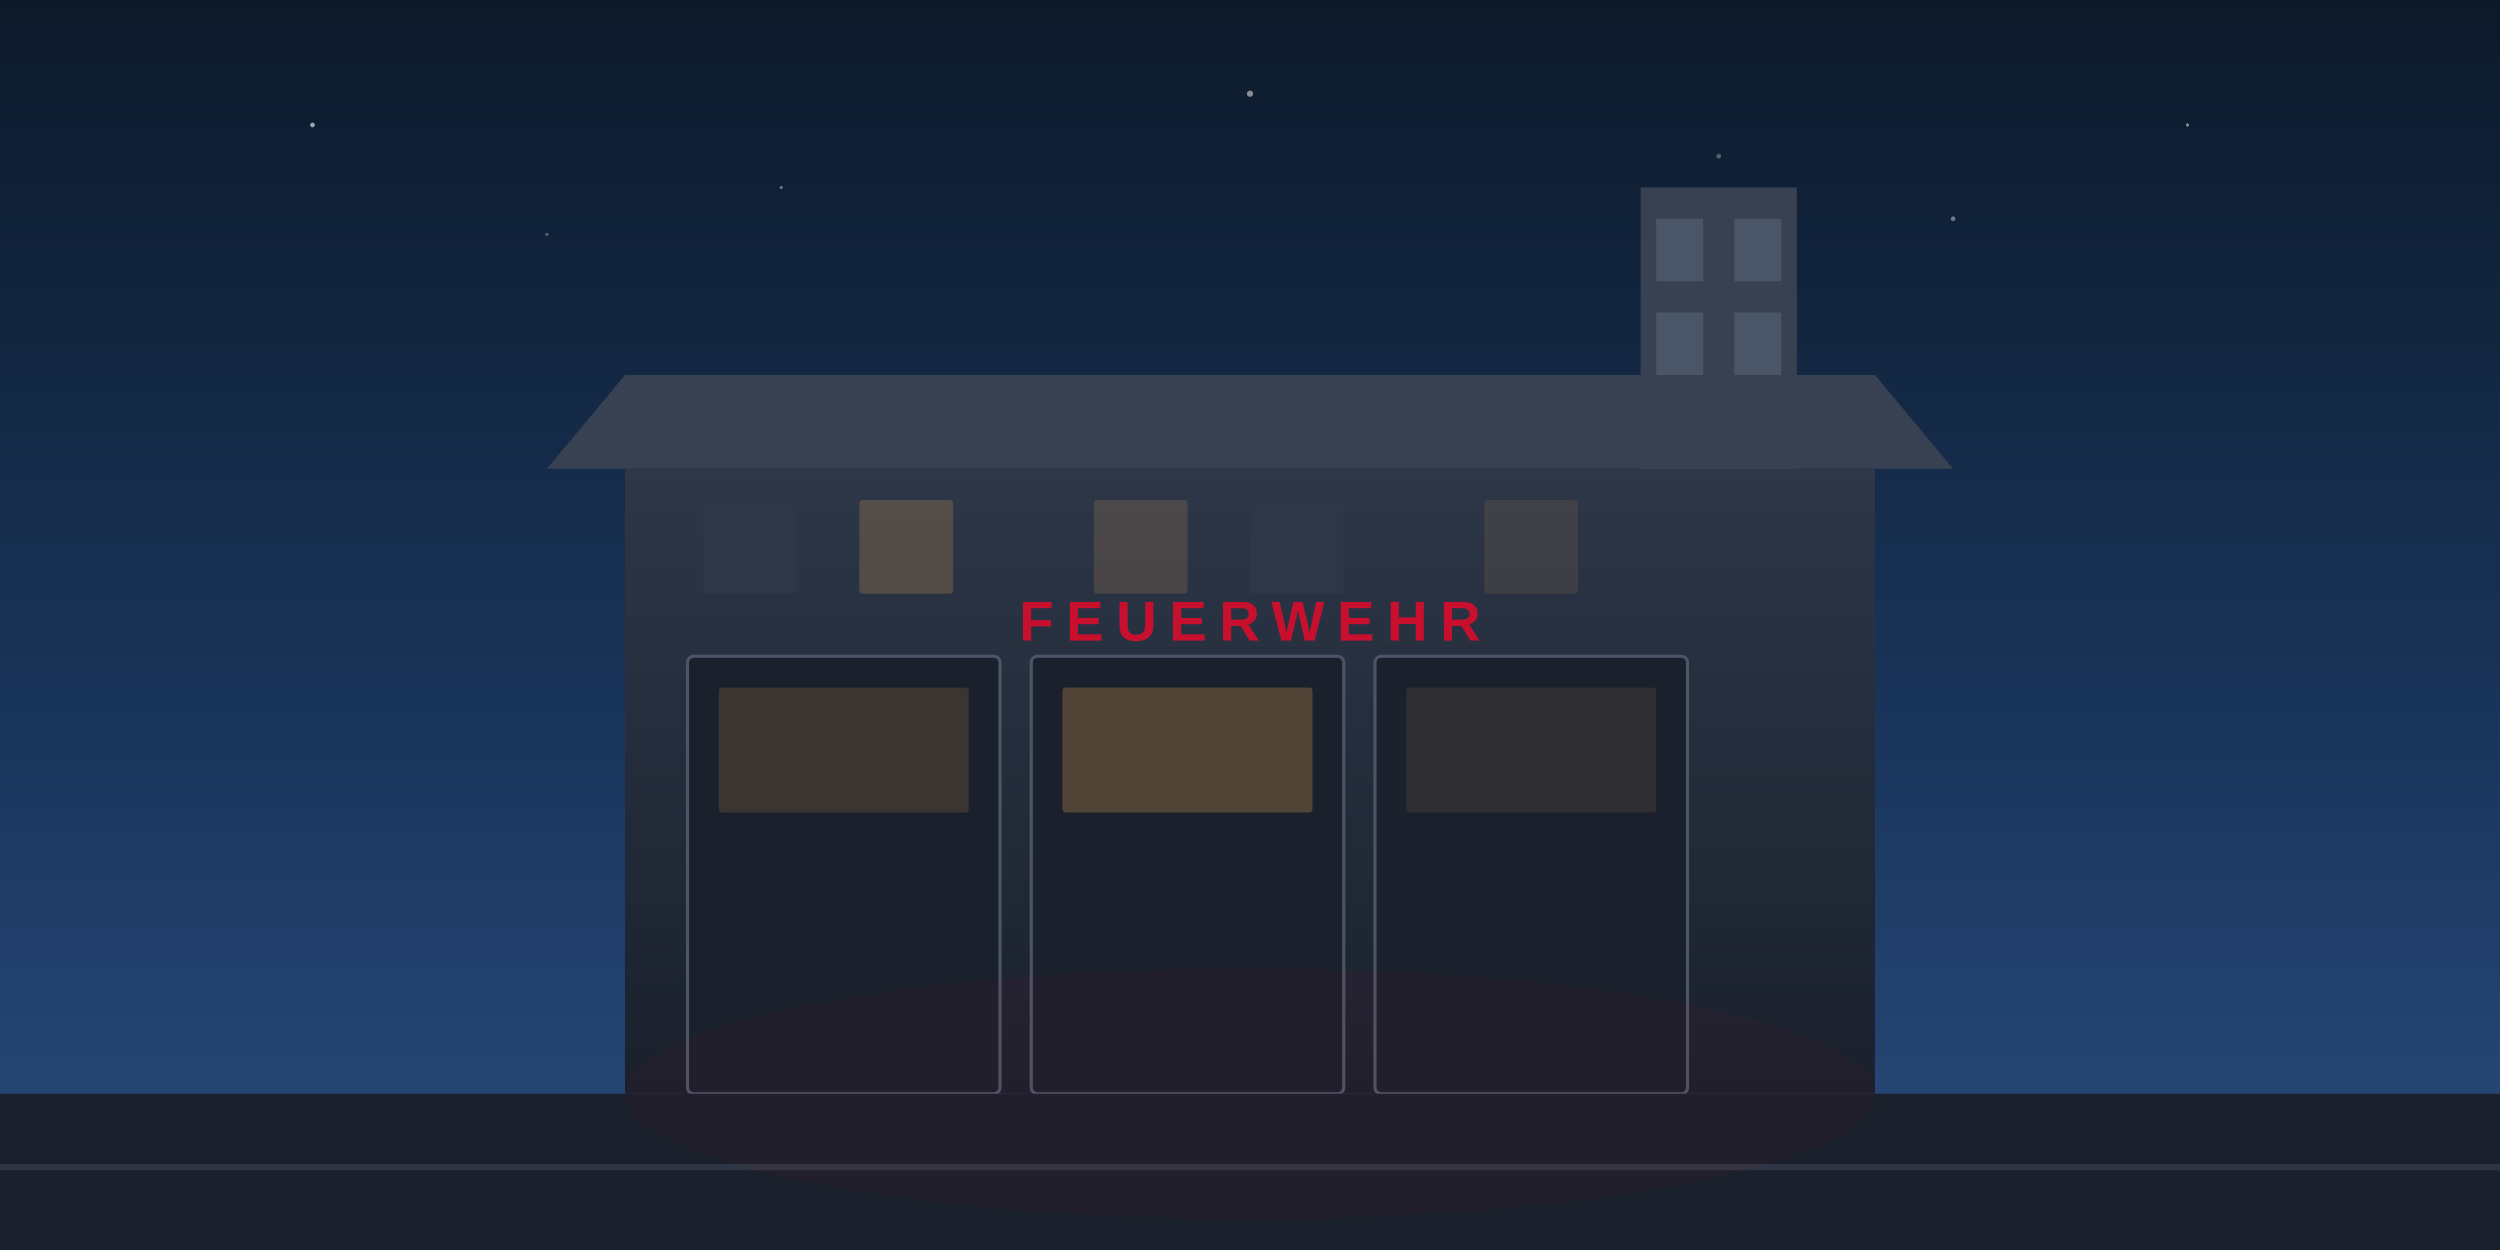
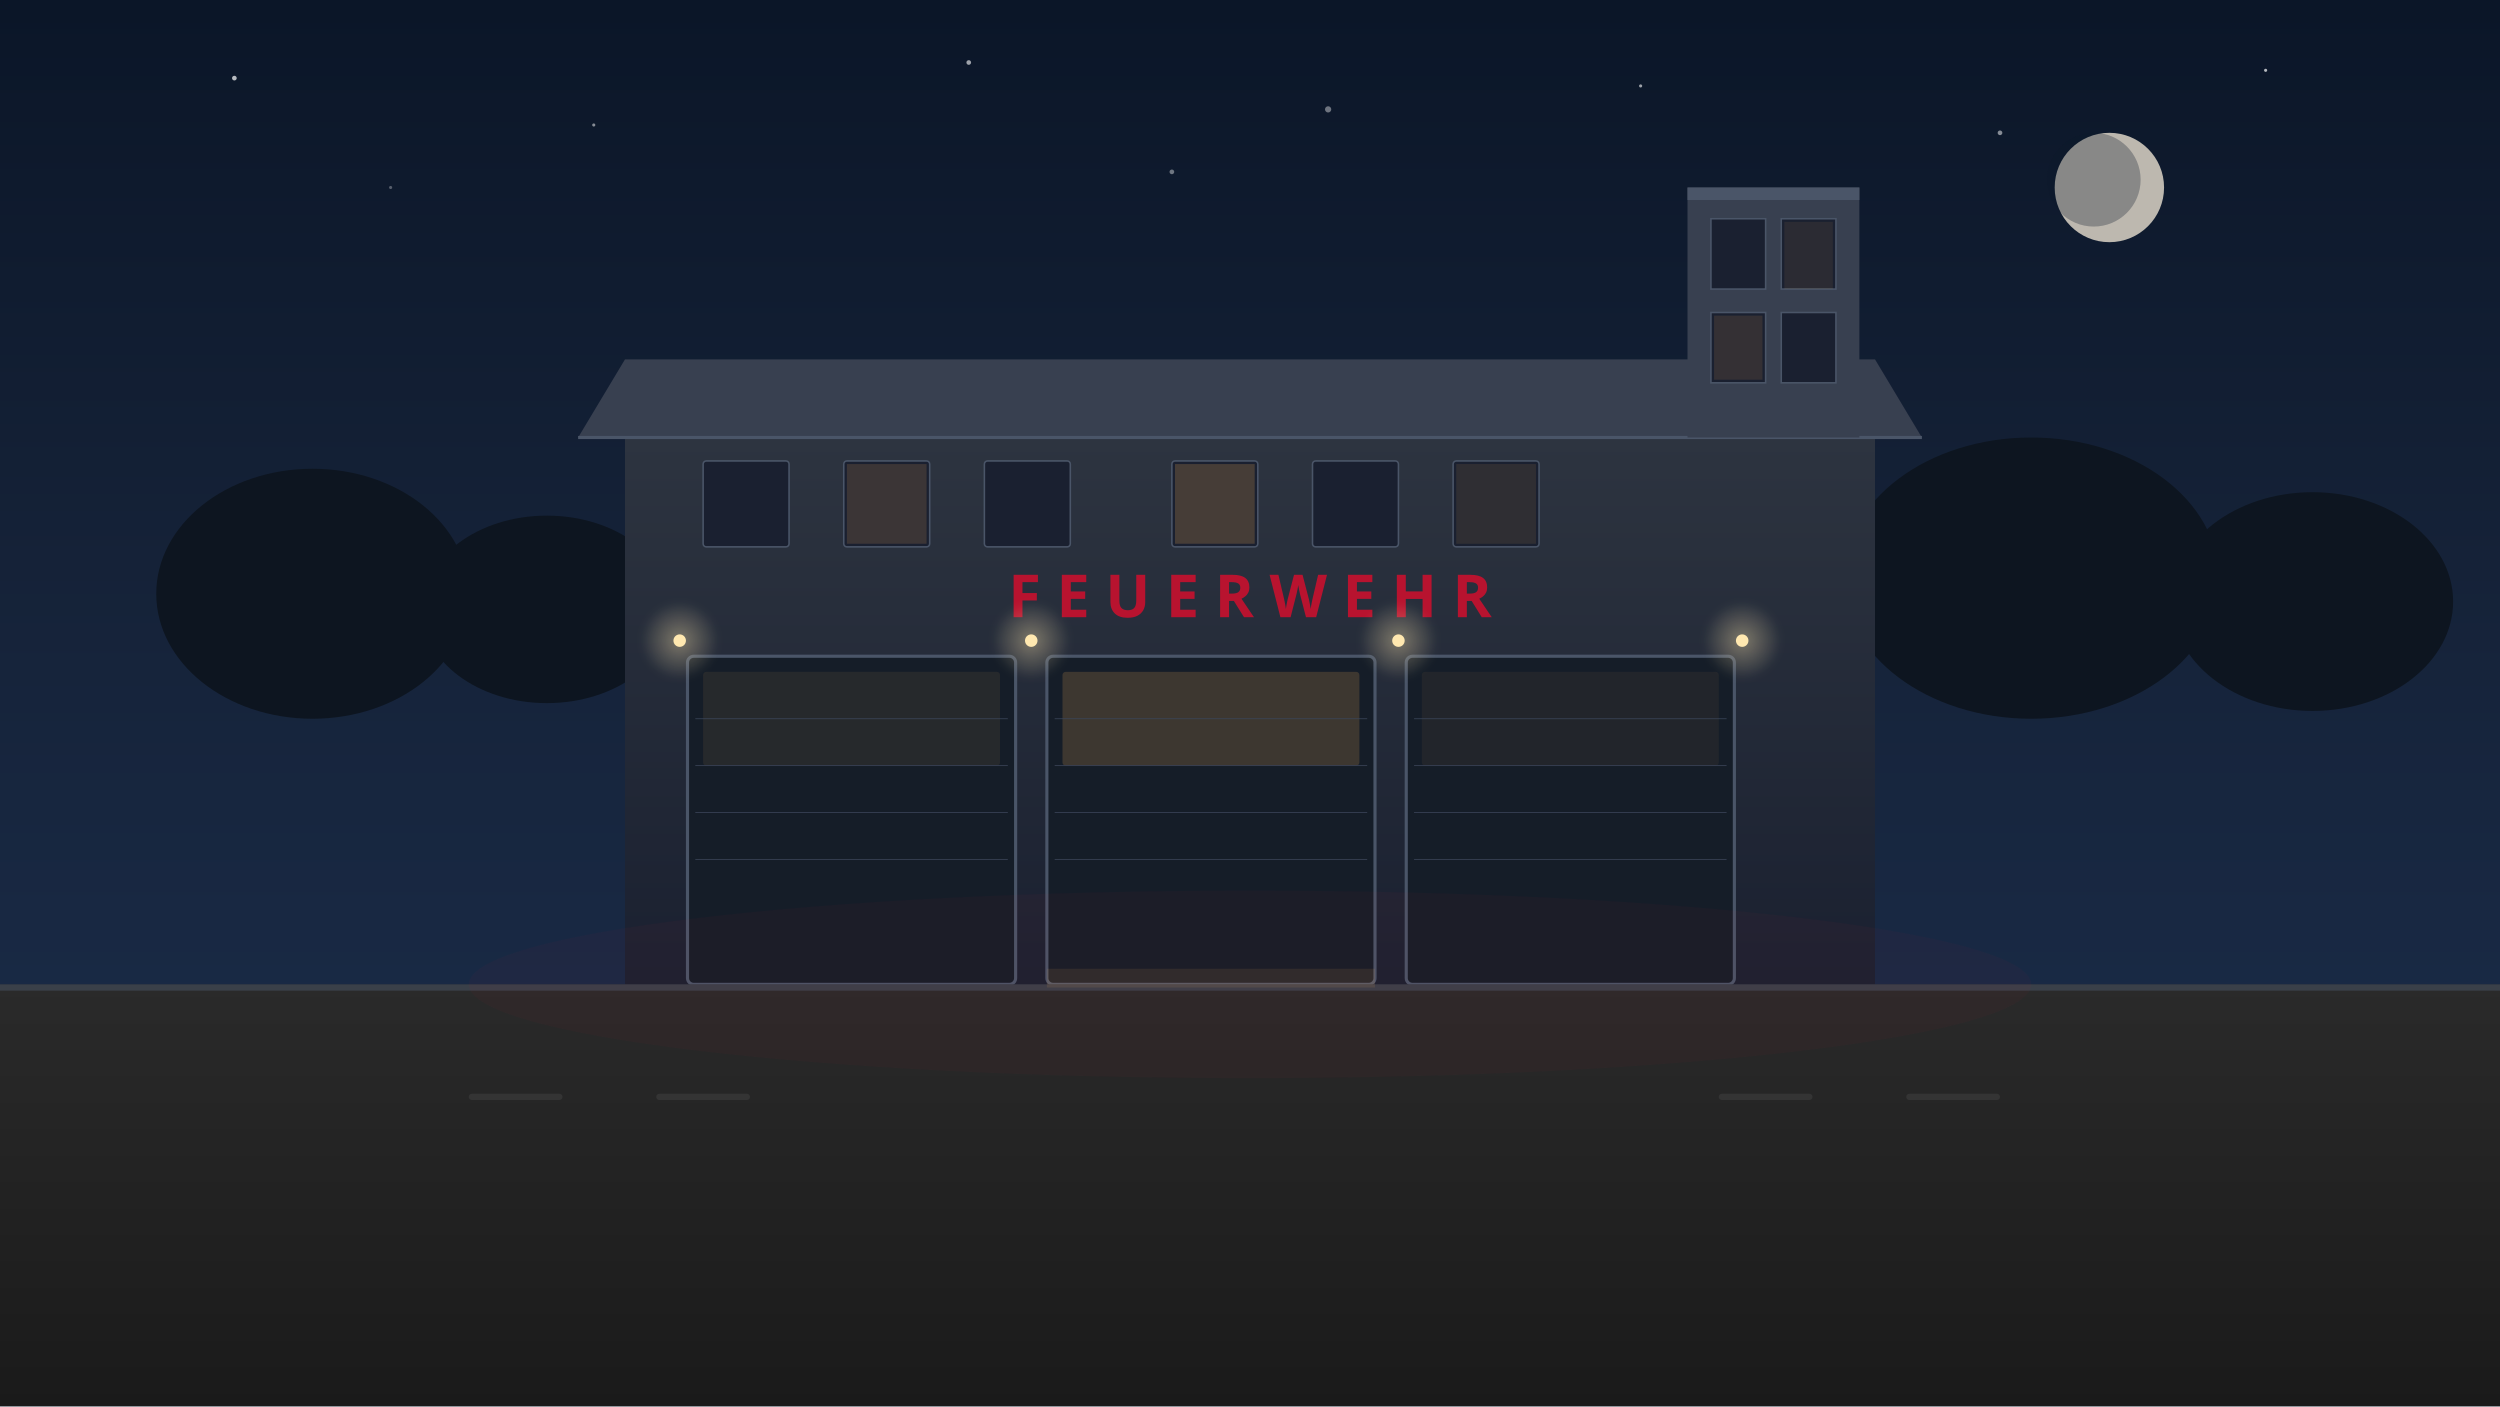
- <svg xmlns="http://www.w3.org/2000/svg" viewBox="0 0 1600 800">
+ <svg xmlns="http://www.w3.org/2000/svg" viewBox="0 0 1600 900">
  <defs>
-     <linearGradient id="sky" x1="0" y1="0" x2="0" y2="1">
-       <stop offset="0%" stop-color="#0c1929" />
-       <stop offset="60%" stop-color="#1a365d" />
-       <stop offset="100%" stop-color="#2b4c7e" />
+     <linearGradient id="nightsky" x1="0" y1="0" x2="0" y2="1">
+       <stop offset="0%" stop-color="#0B1628" />
+       <stop offset="40%" stop-color="#152238" />
+       <stop offset="100%" stop-color="#1C3050" />
    </linearGradient>
-     <linearGradient id="building" x1="0" y1="0" x2="0" y2="1">
-       <stop offset="0%" stop-color="#2d3748" />
-       <stop offset="100%" stop-color="#1a202c" />
+     <linearGradient id="bld" x1="0" y1="0" x2="0" y2="1">
+       <stop offset="0%" stop-color="#2D3440" />
+       <stop offset="100%" stop-color="#1A2030" />
    </linearGradient>
+     <linearGradient id="road" x1="0" y1="0" x2="0" y2="1">
+       <stop offset="0%" stop-color="#2A2A2A" />
+       <stop offset="100%" stop-color="#1A1A1A" />
+     </linearGradient>
+     <radialGradient id="lamp" cx="0.5" cy="0.5" r="0.5">
+       <stop offset="0%" stop-color="#FFE8B0" stop-opacity="0.4" />
+       <stop offset="100%" stop-color="#FFE8B0" stop-opacity="0" />
+     </radialGradient>
+     <filter id="blur">
+       <feGaussianBlur stdDeviation="2" />
+     </filter>
  </defs>
-   <rect width="1600" height="800" fill="url(#sky)" />
-   <circle cx="200" cy="80" r="1.5" fill="white" opacity="0.6" />
-   <circle cx="500" cy="120" r="1" fill="white" opacity="0.4" />
-   <circle cx="800" cy="60" r="2" fill="white" opacity="0.5" />
-   <circle cx="1100" cy="100" r="1.5" fill="white" opacity="0.3" />
-   <circle cx="1400" cy="80" r="1" fill="white" opacity="0.5" />
-   <circle cx="350" cy="150" r="1" fill="white" opacity="0.3" />
-   <circle cx="1250" cy="140" r="1.5" fill="white" opacity="0.4" />
-   <rect x="400" y="300" width="800" height="400" fill="url(#building)" />
-   <polygon points="350,300 1250,300 1200,240 400,240" fill="#374151" />
-   <rect x="1050" y="120" width="100" height="180" fill="#374151" />
-   <rect x="1060" y="140" width="30" height="40" fill="#4A5568" />
-   <rect x="1110" y="140" width="30" height="40" fill="#4A5568" />
-   <rect x="1060" y="200" width="30" height="40" fill="#4A5568" />
-   <rect x="1110" y="200" width="30" height="40" fill="#4A5568" />
-   <rect x="440" y="420" width="200" height="280" rx="4" fill="#1a202c" stroke="#4A5568" stroke-width="2" />
-   <rect x="660" y="420" width="200" height="280" rx="4" fill="#1a202c" stroke="#4A5568" stroke-width="2" />
-   <rect x="880" y="420" width="200" height="280" rx="4" fill="#1a202c" stroke="#4A5568" stroke-width="2" />
-   <rect x="460" y="440" width="160" height="80" rx="2" fill="#F6AD55" opacity="0.15" />
-   <rect x="680" y="440" width="160" height="80" rx="2" fill="#F6AD55" opacity="0.25" />
-   <rect x="900" y="440" width="160" height="80" rx="2" fill="#F6AD55" opacity="0.1" />
-   <rect x="450" y="320" width="60" height="60" rx="2" fill="#2D3748" />
-   <rect x="550" y="320" width="60" height="60" rx="2" fill="#F6AD55" opacity="0.2" />
-   <rect x="700" y="320" width="60" height="60" rx="2" fill="#F6AD55" opacity="0.15" />
-   <rect x="800" y="320" width="60" height="60" rx="2" fill="#2D3748" />
-   <rect x="950" y="320" width="60" height="60" rx="2" fill="#F6AD55" opacity="0.1" />
-   <text x="800" y="410" font-family="Arial, sans-serif" font-weight="bold" font-size="36" fill="#C8102E" text-anchor="middle" letter-spacing="8">FEUERWEHR</text>
-   <rect x="0" y="700" width="1600" height="100" fill="#1a202c" />
-   <rect x="0" y="745" width="1600" height="4" fill="#4A5568" opacity="0.4" stroke-dasharray="40 20" />
-   <ellipse cx="800" cy="700" rx="400" ry="80" fill="#C8102E" opacity="0.05" />
+   <rect width="1600" height="900" fill="url(#nightsky)" />
+   <circle cx="150" cy="50" r="1.5" fill="white" opacity="0.7" />
+   <circle cx="380" cy="80" r="1" fill="white" opacity="0.5" />
+   <circle cx="620" cy="40" r="1.5" fill="white" opacity="0.6" />
+   <circle cx="850" cy="70" r="2" fill="white" opacity="0.4" />
+   <circle cx="1050" cy="55" r="1" fill="white" opacity="0.6" />
+   <circle cx="1280" cy="85" r="1.5" fill="white" opacity="0.5" />
+   <circle cx="1450" cy="45" r="1" fill="white" opacity="0.7" />
+   <circle cx="250" cy="120" r="1" fill="white" opacity="0.3" />
+   <circle cx="750" cy="110" r="1.5" fill="white" opacity="0.4" />
+   <circle cx="1150" cy="130" r="1" fill="white" opacity="0.5" />
+   <circle cx="1350" cy="120" r="35" fill="#E8E0D0" opacity="0.8" />
+   <circle cx="1340" cy="115" r="30" fill="#0B1628" opacity="0.3" />
+   <ellipse cx="200" cy="380" rx="100" ry="80" fill="#0D1520" />
+   <ellipse cx="350" cy="390" rx="80" ry="60" fill="#0D1520" />
+   <ellipse cx="1300" cy="370" rx="120" ry="90" fill="#0D1520" />
+   <ellipse cx="1480" cy="385" rx="90" ry="70" fill="#0D1520" />
+   <rect x="400" y="280" width="800" height="350" fill="url(#bld)" />
+   <polygon points="370,280 1230,280 1200,230 400,230" fill="#384050" />
+   <line x1="370" y1="280" x2="1230" y2="280" stroke="#4A5568" stroke-width="2" />
+   <rect x="1080" y="120" width="110" height="160" fill="#384050" />
+   <rect x="1080" y="120" width="110" height="8" fill="#4A5568" />
+   <rect x="1095" y="140" width="35" height="45" fill="#1A2030" stroke="#4A5568" stroke-width="1" />
+   <rect x="1140" y="140" width="35" height="45" fill="#1A2030" stroke="#4A5568" stroke-width="1" />
+   <rect x="1095" y="200" width="35" height="45" fill="#1A2030" stroke="#4A5568" stroke-width="1" />
+   <rect x="1140" y="200" width="35" height="45" fill="#1A2030" stroke="#4A5568" stroke-width="1" />
+   <rect x="1097" y="202" width="31" height="41" fill="#F6AD55" opacity="0.12" />
+   <rect x="1142" y="142" width="31" height="43" fill="#F6AD55" opacity="0.08" />
+   <rect x="450" y="295" width="55" height="55" rx="2" fill="#1A2030" stroke="#4A5568" stroke-width="1" />
+   <rect x="540" y="295" width="55" height="55" rx="2" fill="#1A2030" stroke="#4A5568" stroke-width="1" />
+   <rect x="630" y="295" width="55" height="55" rx="2" fill="#1A2030" stroke="#4A5568" stroke-width="1" />
+   <rect x="750" y="295" width="55" height="55" rx="2" fill="#1A2030" stroke="#4A5568" stroke-width="1" />
+   <rect x="840" y="295" width="55" height="55" rx="2" fill="#1A2030" stroke="#4A5568" stroke-width="1" />
+   <rect x="930" y="295" width="55" height="55" rx="2" fill="#1A2030" stroke="#4A5568" stroke-width="1" />
+   <rect x="542" y="297" width="51" height="51" fill="#F6AD55" opacity="0.15" />
+   <rect x="752" y="297" width="51" height="51" fill="#F6AD55" opacity="0.2" />
+   <rect x="932" y="297" width="51" height="51" fill="#F6AD55" opacity="0.1" />
+   <text x="800" y="395" font-family="Arial Black, sans-serif" font-weight="900" font-size="38" fill="#C8102E" text-anchor="middle" letter-spacing="10" opacity="0.9">FEUERWEHR</text>
+   <rect x="440" y="420" width="210" height="210" rx="4" fill="#151D28" stroke="#4A5568" stroke-width="2" />
+   <rect x="670" y="420" width="210" height="210" rx="4" fill="#151D28" stroke="#4A5568" stroke-width="2" />
+   <rect x="900" y="420" width="210" height="210" rx="4" fill="#151D28" stroke="#4A5568" stroke-width="2" />
+   <rect x="450" y="430" width="190" height="60" rx="2" fill="#F6AD55" opacity="0.08" />
+   <rect x="680" y="430" width="190" height="60" rx="2" fill="#F6AD55" opacity="0.18" />
+   <rect x="910" y="430" width="190" height="60" rx="2" fill="#F6AD55" opacity="0.06" />
+   <line x1="445" y1="460" x2="645" y2="460" stroke="#3A4458" stroke-width="0.5" />
+   <line x1="445" y1="490" x2="645" y2="490" stroke="#3A4458" stroke-width="0.5" />
+   <line x1="445" y1="520" x2="645" y2="520" stroke="#3A4458" stroke-width="0.5" />
+   <line x1="445" y1="550" x2="645" y2="550" stroke="#3A4458" stroke-width="0.5" />
+   <line x1="675" y1="460" x2="875" y2="460" stroke="#3A4458" stroke-width="0.5" />
+   <line x1="675" y1="490" x2="875" y2="490" stroke="#3A4458" stroke-width="0.5" />
+   <line x1="675" y1="520" x2="875" y2="520" stroke="#3A4458" stroke-width="0.5" />
+   <line x1="675" y1="550" x2="875" y2="550" stroke="#3A4458" stroke-width="0.5" />
+   <line x1="905" y1="460" x2="1105" y2="460" stroke="#3A4458" stroke-width="0.5" />
+   <line x1="905" y1="490" x2="1105" y2="490" stroke="#3A4458" stroke-width="0.5" />
+   <line x1="905" y1="520" x2="1105" y2="520" stroke="#3A4458" stroke-width="0.5" />
+   <line x1="905" y1="550" x2="1105" y2="550" stroke="#3A4458" stroke-width="0.5" />
+   <circle cx="435" cy="410" r="25" fill="url(#lamp)" filter="url(#blur)" />
+   <circle cx="435" cy="410" r="4" fill="#FFE8B0" />
+   <circle cx="660" cy="410" r="25" fill="url(#lamp)" filter="url(#blur)" />
+   <circle cx="660" cy="410" r="4" fill="#FFE8B0" />
+   <circle cx="895" cy="410" r="25" fill="url(#lamp)" filter="url(#blur)" />
+   <circle cx="895" cy="410" r="4" fill="#FFE8B0" />
+   <circle cx="1115" cy="410" r="25" fill="url(#lamp)" filter="url(#blur)" />
+   <circle cx="1115" cy="410" r="4" fill="#FFE8B0" />
+   <rect x="0" y="630" width="1600" height="270" fill="url(#road)" />
+   <rect x="0" y="630" width="1600" height="4" fill="#4A5568" opacity="0.5" />
+   <rect x="300" y="700" width="60" height="4" rx="2" fill="#555" opacity="0.3" />
+   <rect x="420" y="700" width="60" height="4" rx="2" fill="#555" opacity="0.3" />
+   <rect x="1100" y="700" width="60" height="4" rx="2" fill="#555" opacity="0.3" />
+   <rect x="1220" y="700" width="60" height="4" rx="2" fill="#555" opacity="0.3" />
+   <ellipse cx="800" cy="630" rx="500" ry="60" fill="#C8102E" opacity="0.04" />
+   <rect x="670" y="620" width="210" height="12" fill="#F6AD55" opacity="0.1" />
</svg>
